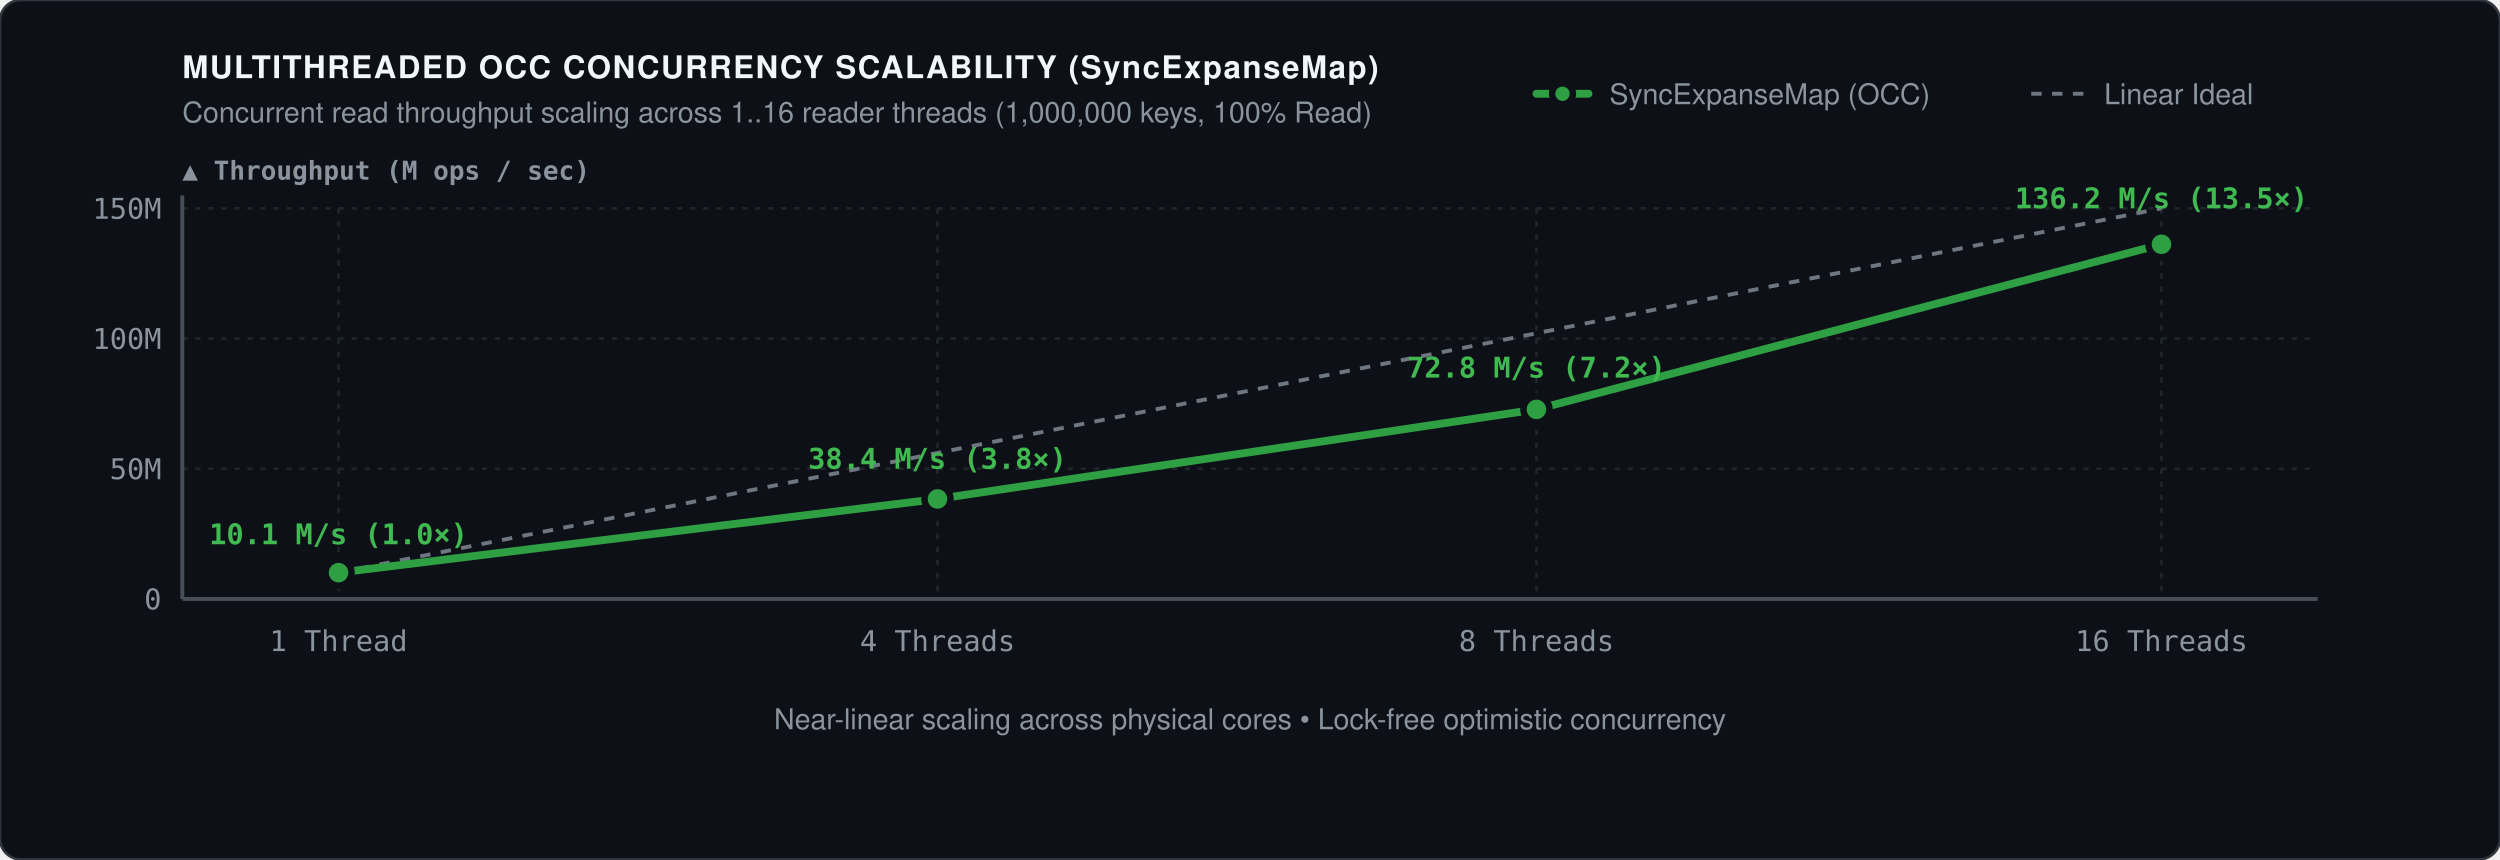
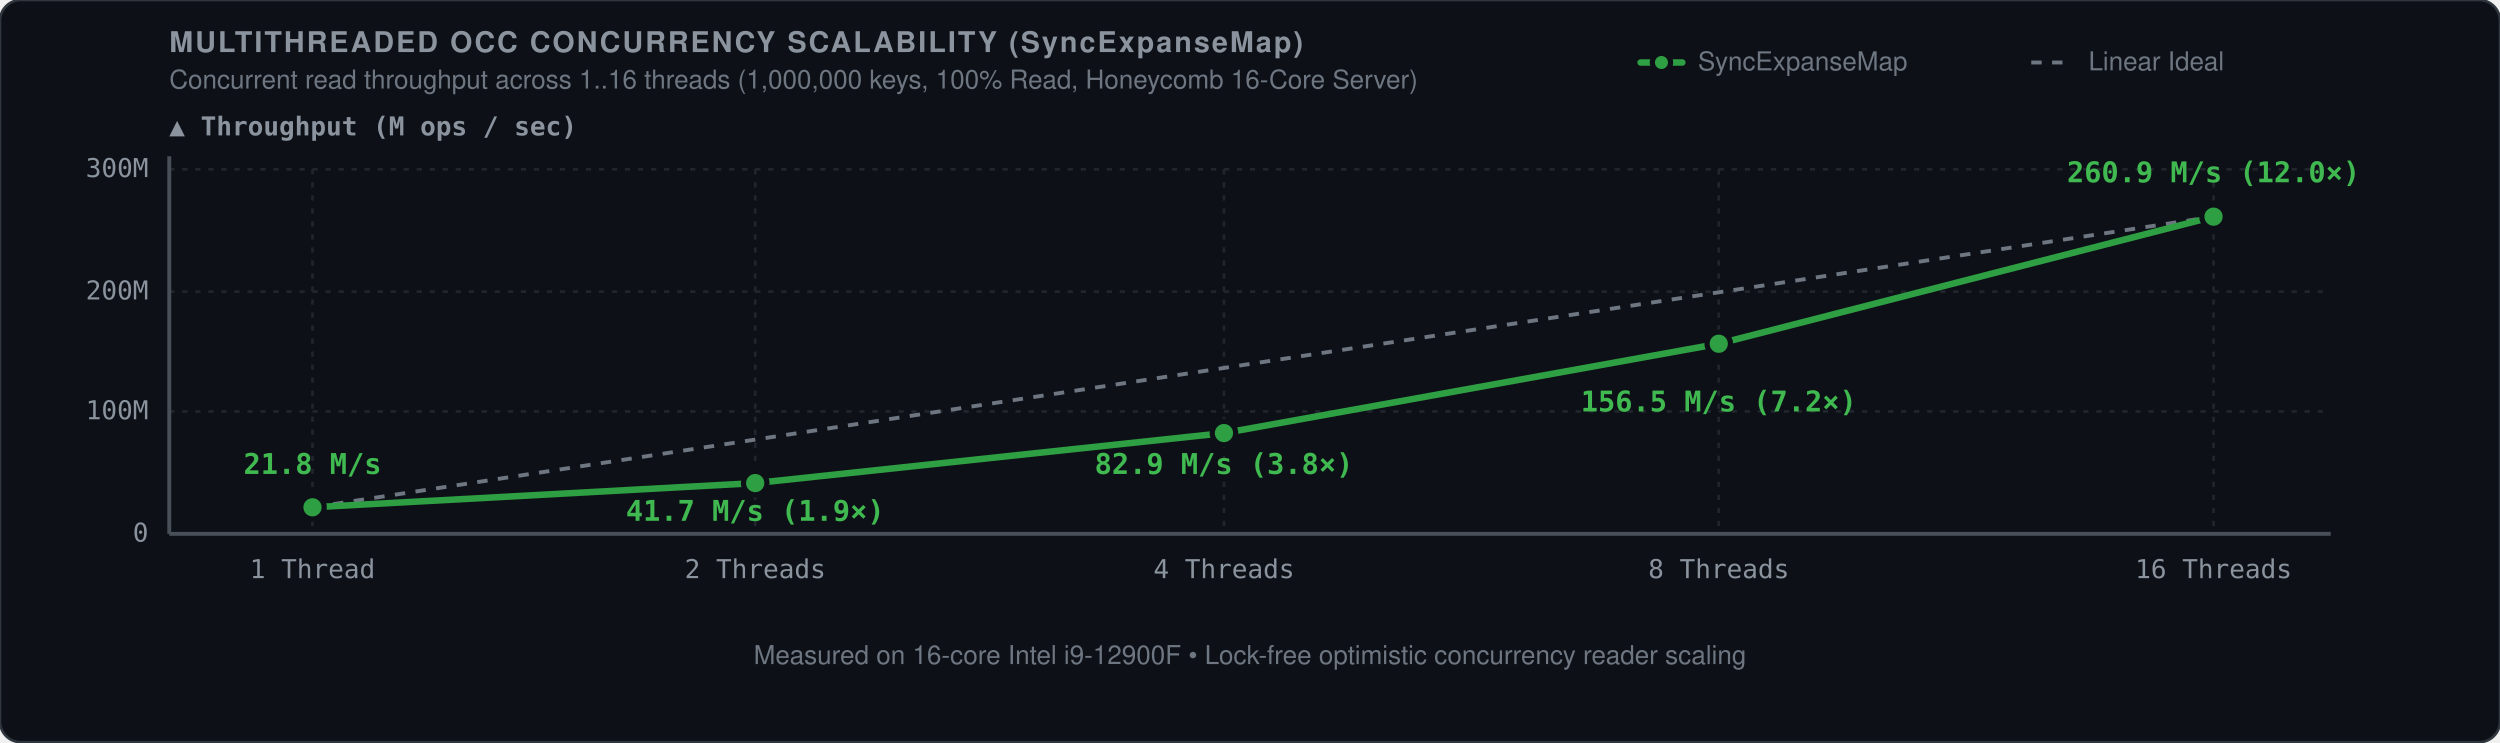
- <svg xmlns="http://www.w3.org/2000/svg" viewBox="0 0 960 330" width="100%" height="100%">
+ <svg xmlns="http://www.w3.org/2000/svg" viewBox="0 0 960 285" width="100%" height="100%">
  <defs>
    <style>
      .bg { fill: #0d1117; }
      .border { stroke: #30363d; stroke-width: 1px; fill: none; }
      .grid { stroke: #21262d; stroke-width: 1px; stroke-dasharray: 2,3; }
      .axis { stroke: #484f58; stroke-width: 1.5px; }
      
-       .t-title { font-family: -apple-system, BlinkMacSystemFont, "Segoe UI", Helvetica, Arial, sans-serif; font-size: 12px; font-weight: 700; letter-spacing: 0.6px; fill: #f0f6fc; }
-       .t-sub { font-family: -apple-system, BlinkMacSystemFont, "Segoe UI", Helvetica, Arial, sans-serif; font-size: 11px; fill: #8b949e; }
+       .t-title { font-family: -apple-system, BlinkMacSystemFont, "Segoe UI", Helvetica, Arial, sans-serif; font-size: 11px; font-weight: 700; letter-spacing: 0.8px; fill: #8b949e; text-transform: uppercase; }
+       .t-sub { font-family: -apple-system, BlinkMacSystemFont, "Segoe UI", Helvetica, Arial, sans-serif; font-size: 10px; fill: #6e7681; }
      .t-unit { font-family: ui-monospace, SFMono-Regular, Menlo, monospace; font-size: 10px; font-weight: 600; fill: #8b949e; }
-       .t-tick { font-family: ui-monospace, SFMono-Regular, Menlo, monospace; font-size: 11px; fill: #8b949e; }
+       .t-tick { font-family: ui-monospace, SFMono-Regular, Menlo, monospace; font-size: 10px; fill: #8b949e; }
      
-       .line-occ { fill: none; stroke: #2ea043; stroke-width: 3px; stroke-linecap: round; }
+       .line-occ { fill: none; stroke: #2ea043; stroke-width: 2.5px; stroke-linecap: round; }
      .line-linear { fill: none; stroke: #6e7681; stroke-width: 1.5px; stroke-dasharray: 4,4; }
-       .dot-occ { fill: #2ea043; stroke: #0d1117; stroke-width: 2.5px; }
+       .dot-occ { fill: #2ea043; stroke: #0d1117; stroke-width: 2px; }
      .t-tag { font-family: ui-monospace, SFMono-Regular, Menlo, monospace; font-size: 11px; font-weight: 700; fill: #3fb950; }

      @media (prefers-color-scheme: light) {
        .bg { fill: #ffffff; }
        .border { stroke: #d0d7de; }
        .grid { stroke: #eaeef2; }
        .axis { stroke: #afb8c1; }
-         .t-title { fill: #1f2328; }
-         .t-sub { fill: #57606a; }
+         .t-title { fill: #57606a; }
+         .t-sub { fill: #8c959f; }
        .t-unit { fill: #57606a; }
        .t-tick { fill: #57606a; }
        .line-occ { stroke: #1a7f37; }
        .dot-occ { fill: #1a7f37; stroke: #ffffff; }
        .t-tag { fill: #1a7f37; }
      }
    </style>
  </defs>
  <rect width="100%" height="100%" class="bg" rx="8" />
  <rect width="100%" height="100%" class="border" rx="8" />
-   <g transform="translate(30, 25)">
-     <text x="40" y="5" class="t-title">MULTITHREADED OCC CONCURRENCY SCALABILITY (SyncExpanseMap)</text>
-     <text x="40" y="22" class="t-sub">Concurrent read throughput scaling across 1..16 reader threads (1,000,000 keys, 100% Read)</text>
-     <g transform="translate(560, 5)">
-       <line x1="0" y1="6" x2="20" y2="6" class="line-occ" />
-       <circle cx="10" cy="6" r="4" class="dot-occ" />
-       <text x="28" y="10" class="t-sub" fill="#c9d1d9">SyncExpanseMap (OCC)</text>
-       <line x1="190" y1="6" x2="210" y2="6" class="line-linear" />
-       <text x="218" y="10" class="t-sub">Linear Ideal</text>
+   <g transform="translate(30, 20)">
+     <text x="35" y="0" class="t-title">MULTITHREADED OCC CONCURRENCY SCALABILITY (SyncExpanseMap)</text>
+     <text x="35" y="14" class="t-sub">Concurrent read throughput across 1..16 threads (1,000,000 keys, 100% Read, Honeycomb 16-Core Server)</text>
+     <g transform="translate(600, 0)">
+       <line x1="0" y1="4" x2="16" y2="4" class="line-occ" />
+       <circle cx="8" cy="4" r="3.5" class="dot-occ" />
+       <text x="22" y="7" class="t-sub" fill="#c9d1d9">SyncExpanseMap</text>
+       <line x1="150" y1="4" x2="166" y2="4" class="line-linear" />
+       <text x="172" y="7" class="t-sub">Linear Ideal</text>
    </g>
-     <text x="40" y="44" class="t-unit">▲ Throughput (M ops / sec)</text>
-     <line x1="40" y1="205" x2="860" y2="205" class="axis" />
-     <text x="32" y="209" class="t-tick" text-anchor="end">0</text>
-     <line x1="40" y1="155" x2="860" y2="155" class="grid" />
-     <text x="32" y="159" class="t-tick" text-anchor="end">50M</text>
-     <line x1="40" y1="105" x2="860" y2="105" class="grid" />
-     <text x="32" y="109" class="t-tick" text-anchor="end">100M</text>
-     <line x1="40" y1="55" x2="860" y2="55" class="grid" />
-     <text x="32" y="59" class="t-tick" text-anchor="end">150M</text>
-     <line x1="40" y1="50" x2="40" y2="205" class="axis" />
-     <line x1="100" y1="55" x2="100" y2="205" class="grid" />
-     <text x="100" y="225" class="t-tick" text-anchor="middle">1 Thread</text>
-     <line x1="330" y1="55" x2="330" y2="205" class="grid" />
-     <text x="330" y="225" class="t-tick" text-anchor="middle">4 Threads</text>
-     <line x1="560" y1="55" x2="560" y2="205" class="grid" />
-     <text x="560" y="225" class="t-tick" text-anchor="middle">8 Threads</text>
-     <line x1="800" y1="55" x2="800" y2="205" class="grid" />
-     <text x="800" y="225" class="t-tick" text-anchor="middle">16 Threads</text>
-     <line x1="100" y1="194.9" x2="800" y2="55.0" class="line-linear" />
-     <polyline points="100,194.9 330,166.6 560,132.2 800,68.8" class="line-occ" />
-     <circle cx="100" cy="194.9" r="5" class="dot-occ" />
-     <text x="100" y="184" class="t-tag" text-anchor="middle">10.1 M/s (1.0×)</text>
-     <circle cx="330" cy="166.6" r="5" class="dot-occ" />
-     <text x="330" y="155" class="t-tag" text-anchor="middle">38.4 M/s (3.8×)</text>
-     <circle cx="560" cy="132.2" r="5" class="dot-occ" />
-     <text x="560" y="120" class="t-tag" text-anchor="middle">72.8 M/s (7.2×)</text>
-     <circle cx="800" cy="68.8" r="5" class="dot-occ" />
-     <text x="800" y="55" class="t-tag" text-anchor="middle">136.2 M/s (13.5×)</text>
-     <text x="450" y="255" class="t-sub" text-anchor="middle">Near-linear scaling across physical cores • Lock-free optimistic concurrency</text>
+     <text x="35" y="32" class="t-unit">▲ Throughput (M ops / sec)</text>
+     <line x1="35" y1="185" x2="865" y2="185" class="axis" />
+     <text x="27" y="188" class="t-tick" text-anchor="end">0</text>
+     <line x1="35" y1="138" x2="865" y2="138" class="grid" />
+     <text x="27" y="141" class="t-tick" text-anchor="end">100M</text>
+     <line x1="35" y1="92" x2="865" y2="92" class="grid" />
+     <text x="27" y="95" class="t-tick" text-anchor="end">200M</text>
+     <line x1="35" y1="45" x2="865" y2="45" class="grid" />
+     <text x="27" y="48" class="t-tick" text-anchor="end">300M</text>
+     <line x1="35" y1="40" x2="35" y2="185" class="axis" />
+     <line x1="90" y1="45" x2="90" y2="185" class="grid" />
+     <text x="90" y="202" class="t-tick" text-anchor="middle">1 Thread</text>
+     <line x1="260" y1="45" x2="260" y2="185" class="grid" />
+     <text x="260" y="202" class="t-tick" text-anchor="middle">2 Threads</text>
+     <line x1="440" y1="45" x2="440" y2="185" class="grid" />
+     <text x="440" y="202" class="t-tick" text-anchor="middle">4 Threads</text>
+     <line x1="630" y1="45" x2="630" y2="185" class="grid" />
+     <text x="630" y="202" class="t-tick" text-anchor="middle">8 Threads</text>
+     <line x1="820" y1="45" x2="820" y2="185" class="grid" />
+     <text x="820" y="202" class="t-tick" text-anchor="middle">16 Threads</text>
+     <line x1="90" y1="174.8" x2="820" y2="63.2" class="line-linear" />
+     <polyline points="90,174.8 260,165.5 440,146.3 630,112.0 820,63.2" class="line-occ" />
+     <circle cx="90" cy="174.8" r="4.5" class="dot-occ" />
+     <text x="90" y="162" class="t-tag" text-anchor="middle">21.8 M/s</text>
+     <circle cx="260" cy="165.5" r="4.5" class="dot-occ" />
+     <text x="260" y="180" class="t-tag" text-anchor="middle">41.7 M/s (1.9×)</text>
+     <circle cx="440" cy="146.3" r="4.5" class="dot-occ" />
+     <text x="440" y="162" class="t-tag" text-anchor="middle">82.9 M/s (3.8×)</text>
+     <circle cx="630" cy="112.0" r="4.5" class="dot-occ" />
+     <text x="630" y="138" class="t-tag" text-anchor="middle">156.5 M/s (7.2×)</text>
+     <circle cx="820" cy="63.2" r="4.5" class="dot-occ" />
+     <text x="820" y="50" class="t-tag" text-anchor="middle">260.9 M/s (12.0×)</text>
+     <text x="450" y="235" class="t-sub" text-anchor="middle">Measured on 16-core Intel i9-12900F • Lock-free optimistic concurrency reader scaling</text>
  </g>
</svg>
